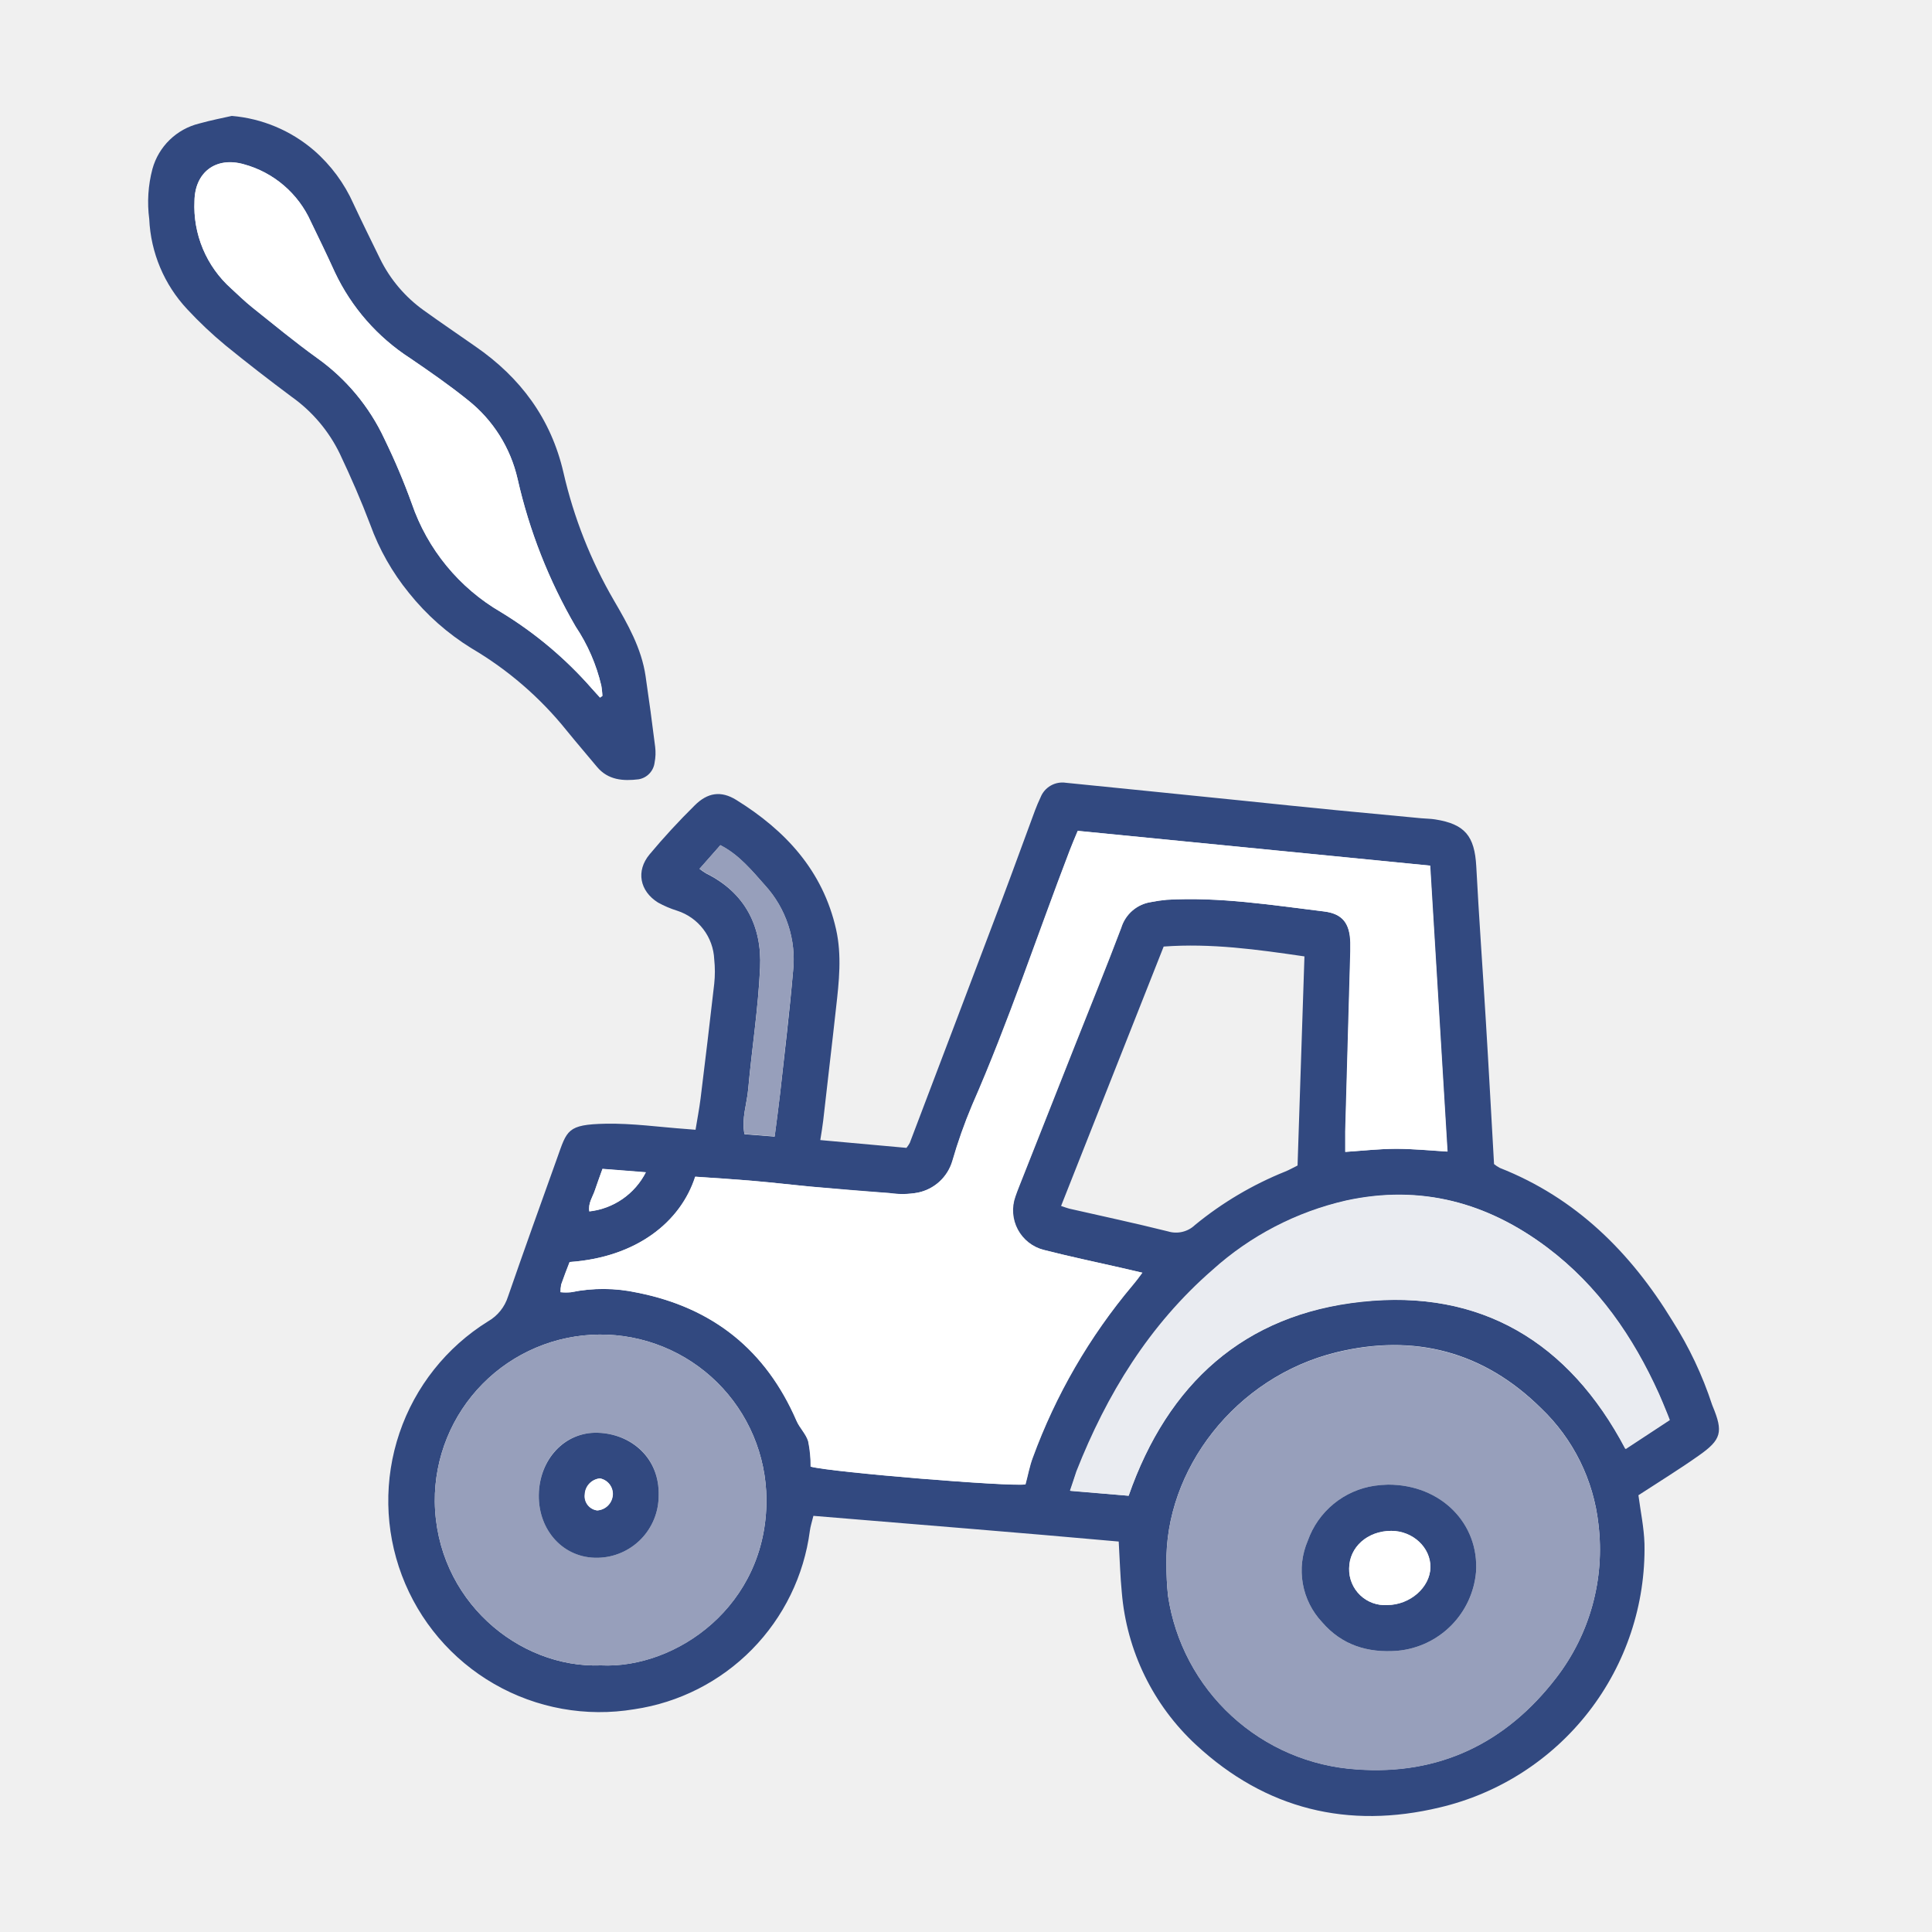
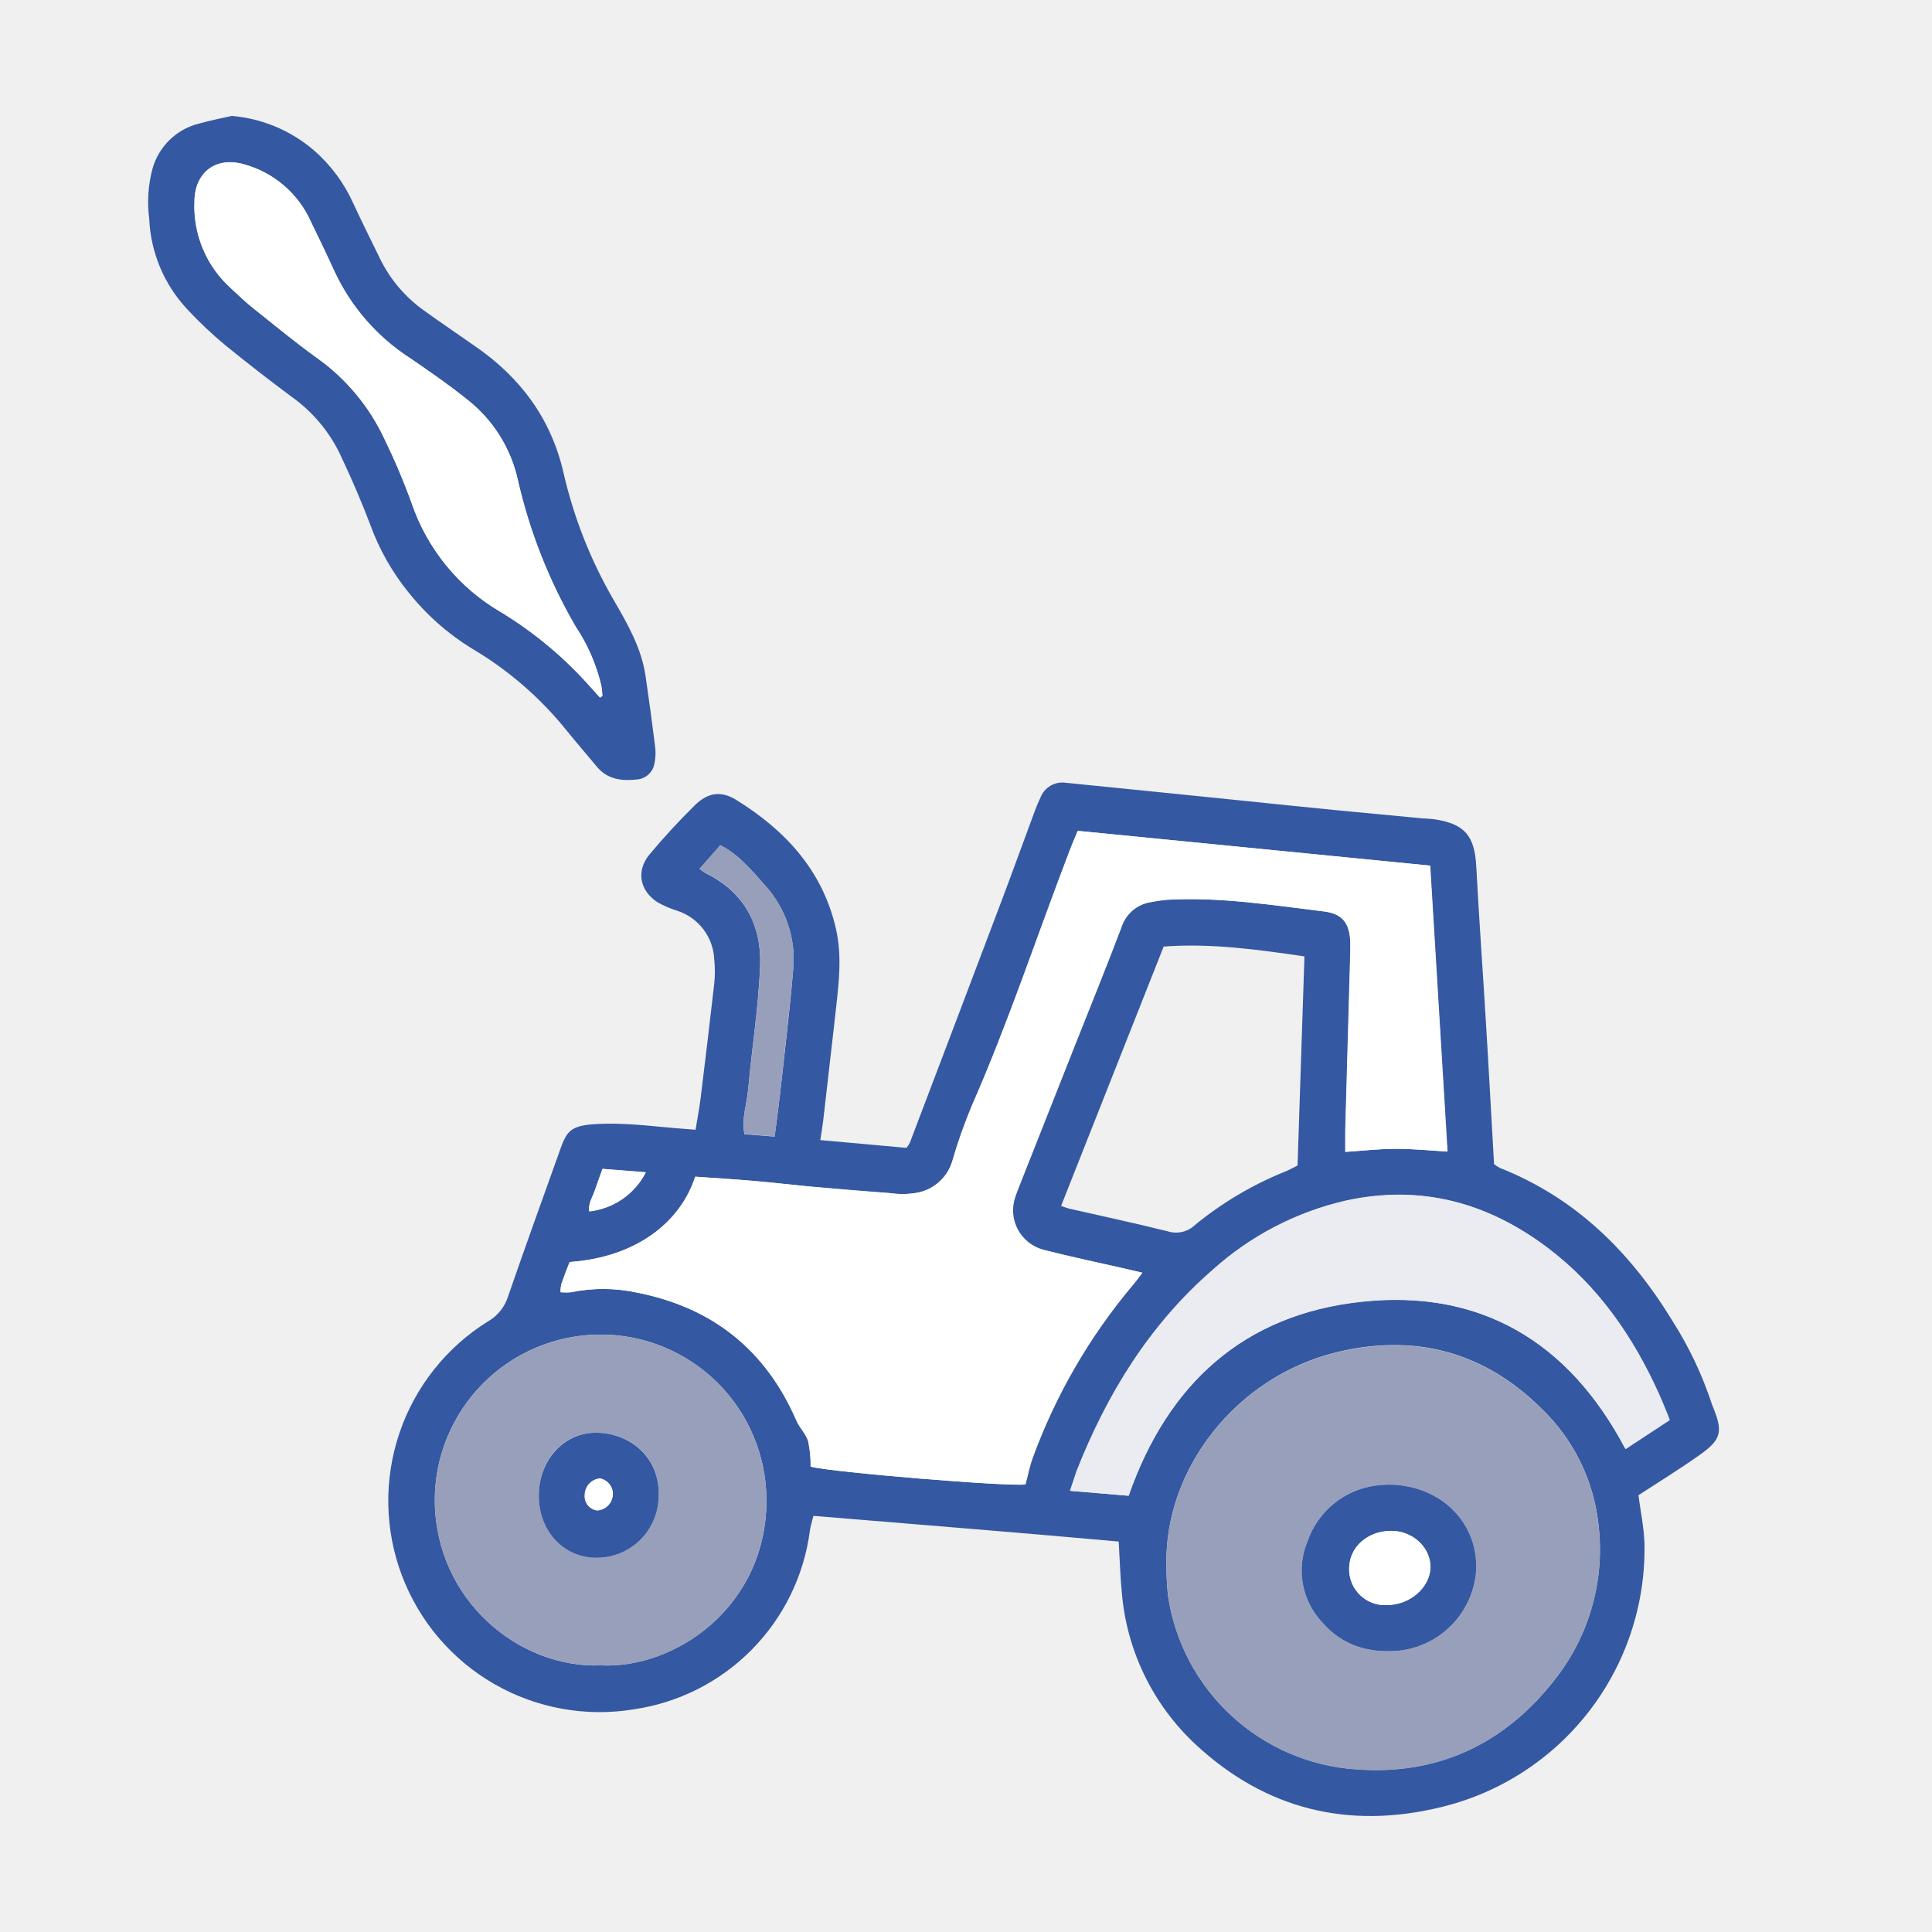
<svg xmlns="http://www.w3.org/2000/svg" width="300" height="300" viewBox="0 0 300 300" fill="none">
-   <path d="M126.304 235.38C126.074 236.33 125.844 237.01 125.754 237.71C124.841 244.662 121.686 251.126 116.769 256.124C111.852 261.123 105.44 264.382 98.504 265.41C91.011 266.661 83.316 265.273 76.732 261.483C70.148 257.693 65.084 251.736 62.403 244.628C59.721 237.52 59.59 229.702 62.03 222.508C64.47 215.314 69.332 209.189 75.784 205.18C77.265 204.332 78.372 202.957 78.884 201.33C81.374 194.14 83.944 186.98 86.514 179.82C88.054 175.51 88.044 174.61 94.044 174.49C98.194 174.41 102.364 175.01 106.524 175.31L108.004 175.43C108.274 173.76 108.584 172.17 108.784 170.58C109.514 164.64 110.234 158.71 110.904 152.77C111.039 151.503 111.039 150.226 110.904 148.96C110.83 147.268 110.24 145.639 109.214 144.291C108.188 142.944 106.775 141.942 105.164 141.42C104.122 141.099 103.117 140.67 102.164 140.14C99.334 138.36 98.724 135.24 100.864 132.67C103.004 130.1 105.414 127.49 107.864 125.07C109.864 123.07 111.944 122.74 114.324 124.21C121.974 128.95 127.774 135.21 129.824 144.3C130.734 148.35 130.284 152.43 129.824 156.48C129.184 162.34 128.474 168.18 127.824 174.03C127.724 174.92 127.564 175.81 127.374 177.03L140.754 178.24C140.953 177.998 141.127 177.736 141.274 177.46C146.074 164.84 150.861 152.216 155.634 139.59C157.364 135.01 159.014 130.41 160.724 125.82C160.974 125.15 161.264 124.48 161.574 123.82C161.876 123.05 162.43 122.406 163.146 121.994C163.862 121.581 164.697 121.425 165.514 121.55L179.314 122.94L193.104 124.34C197.884 124.83 202.664 125.34 207.444 125.8L220.704 127.06C221.424 127.13 222.154 127.12 222.874 127.24C227.474 127.97 228.974 129.82 229.234 134.52C229.654 142.52 230.234 150.46 230.714 158.42C230.944 162.14 231.154 165.85 231.364 169.56C231.574 173.27 231.784 176.98 231.994 180.76C232.271 180.985 232.569 181.182 232.884 181.35C244.704 186.01 253.194 194.45 259.694 205.1C262.279 209.16 264.345 213.527 265.844 218.1C265.873 218.188 265.907 218.275 265.944 218.36C267.604 222.36 267.324 223.55 263.744 226.05C260.744 228.17 257.554 230.13 254.414 232.18C254.744 234.69 255.274 237.18 255.354 239.71C255.535 249.141 252.478 258.35 246.694 265.801C240.909 273.252 232.746 278.496 223.564 280.66C209.354 284.07 196.564 280.97 185.744 270.96C179.066 264.79 174.945 256.34 174.194 247.28C173.944 244.77 173.884 242.28 173.714 239.37C158.154 237.97 142.284 236.71 126.304 235.38ZM87.034 200.65C87.589 200.706 88.149 200.706 88.704 200.65C92.091 199.955 95.586 199.975 98.964 200.71C110.684 203.03 118.964 209.63 123.724 220.62C124.204 221.73 125.194 222.62 125.534 223.8C125.8 225.093 125.927 226.41 125.914 227.73C129.124 228.61 156.914 230.88 159.254 230.49C159.634 229.1 159.884 227.67 160.384 226.34C163.948 216.601 169.183 207.559 175.854 199.62C176.364 199.02 176.854 198.39 177.404 197.62L173.994 196.83C169.994 195.92 165.994 195.09 162.094 194.08C161.237 193.863 160.435 193.469 159.739 192.923C159.043 192.377 158.469 191.692 158.053 190.911C157.638 190.131 157.391 189.272 157.327 188.39C157.263 187.508 157.385 186.622 157.684 185.79C157.854 185.27 158.054 184.79 158.254 184.26L166.954 162.26C169.354 156.2 171.814 150.16 174.124 144.06C174.443 143.017 175.052 142.086 175.881 141.378C176.71 140.669 177.724 140.212 178.804 140.06C179.6 139.898 180.405 139.782 181.214 139.71C189.424 139.24 197.504 140.55 205.604 141.52C208.494 141.87 209.604 143.38 209.714 146.34C209.714 146.79 209.714 147.24 209.714 147.7C209.454 157.033 209.191 166.366 208.924 175.7C208.924 176.7 208.924 177.65 208.924 178.86C211.604 178.68 214.194 178.38 216.784 178.38C219.374 178.38 221.964 178.64 224.784 178.81C223.884 163.95 222.994 149.32 222.094 134.41L167.384 129.01C166.894 130.18 166.504 131.08 166.154 132.01C161.094 145.2 156.684 158.64 150.984 171.59C149.785 174.433 148.757 177.345 147.904 180.31C147.534 181.534 146.837 182.635 145.89 183.495C144.942 184.354 143.779 184.94 142.524 185.19C141.098 185.449 139.638 185.472 138.204 185.26C134.134 184.96 130.074 184.6 126.014 184.26C123.014 183.98 120.014 183.62 117.084 183.37C114.154 183.12 110.974 182.92 107.984 182.71C105.734 189.71 98.904 195.23 88.484 195.96C88.054 197.07 87.594 198.24 87.184 199.43C87.089 199.83 87.038 200.239 87.034 200.65ZM181.124 242.91C181.117 244.546 181.2 246.182 181.374 247.81C182.445 254.97 185.935 261.547 191.264 266.447C196.593 271.346 203.44 274.273 210.664 274.74C223.454 275.68 233.864 270.66 241.664 260.5C246.885 253.721 249.234 245.163 248.204 236.67C247.451 229.809 244.299 223.434 239.304 218.67C230.384 209.84 219.624 207.05 207.534 209.98C191.794 213.83 180.834 228.25 181.124 242.91ZM93.314 258.6C104.904 259.14 119.104 249.43 119.014 232.8C118.99 229.418 118.301 226.074 116.985 222.959C115.669 219.844 113.753 217.019 111.345 214.644C108.937 212.27 106.085 210.393 102.952 209.121C99.819 207.849 96.466 207.206 93.084 207.23C89.703 207.253 86.359 207.943 83.244 209.259C80.129 210.575 77.303 212.491 74.929 214.899C72.555 217.307 70.678 220.159 69.405 223.292C68.133 226.425 67.49 229.778 67.514 233.16C67.704 248.42 80.494 259.08 93.314 258.6ZM175.254 232.26C181.334 214.84 193.194 204.09 211.444 202.15C229.924 200.15 243.644 208.37 252.444 225.01L259.294 220.51C259.044 219.87 258.924 219.51 258.784 219.21C258.404 218.29 258.034 217.36 257.624 216.45C253.624 207.57 248.194 199.69 240.314 193.75C231.014 186.75 220.674 183.93 209.084 186.45C201.36 188.215 194.216 191.93 188.334 197.24C178.524 205.78 171.944 216.53 167.214 228.51C166.864 229.4 166.584 230.32 166.214 231.51L175.254 232.26ZM164.764 187.26C165.374 187.46 165.704 187.6 166.044 187.68C171.154 188.84 176.274 189.94 181.364 191.21C182.09 191.432 182.862 191.457 183.6 191.281C184.339 191.105 185.017 190.736 185.564 190.21C189.783 186.751 194.503 183.956 199.564 181.92C200.214 181.66 200.834 181.3 201.484 180.98C201.844 170.12 202.194 159.37 202.554 148.51C195.184 147.43 188.054 146.44 180.694 146.98L164.764 187.26ZM108.624 134.92C108.945 135.167 109.279 135.397 109.624 135.61C115.684 138.61 118.324 143.79 118.024 150.26C117.724 156.73 116.744 162.86 116.174 169.17C115.964 171.46 115.114 173.72 115.604 176.12L120.284 176.49C120.584 174.15 120.894 171.93 121.144 169.7C121.844 163.4 122.614 157.11 123.144 150.8C123.401 148.397 123.146 145.968 122.394 143.672C121.643 141.375 120.412 139.265 118.784 137.48C116.784 135.2 114.784 132.78 111.854 131.25L108.624 134.92ZM100.294 182.05L93.554 181.52C93.084 182.82 92.714 183.83 92.374 184.85C92.034 185.87 91.294 186.85 91.514 188.12C93.369 187.911 95.142 187.244 96.675 186.179C98.208 185.114 99.451 183.685 100.294 182.02V182.05Z" fill="#324980" />
-   <path d="M35.994 18C40.718 18.398 45.195 20.282 48.784 23.38C51.393 25.658 53.474 28.476 54.884 31.64C56.224 34.51 57.634 37.36 59.024 40.2C60.59 43.388 62.923 46.136 65.814 48.2C68.464 50.11 71.174 51.94 73.814 53.79C80.814 58.62 85.564 65 87.494 73.38C89.092 80.365 91.739 87.067 95.344 93.26C97.474 96.92 99.614 100.67 100.244 104.98C100.784 108.647 101.28 112.313 101.734 115.98C101.834 116.793 101.803 117.617 101.644 118.42C101.564 119.061 101.28 119.66 100.833 120.126C100.386 120.593 99.801 120.903 99.164 121.01C96.784 121.3 94.424 121.15 92.694 119.07C91.134 117.19 89.524 115.33 87.984 113.43C83.88 108.322 78.882 104.002 73.234 100.68C69.516 98.388 66.221 95.472 63.494 92.06C60.913 88.892 58.884 85.312 57.494 81.47C56.084 77.75 54.494 74.1 52.774 70.47C51.067 66.936 48.494 63.892 45.294 61.62C41.804 59.02 38.354 56.35 35.004 53.62C32.907 51.884 30.927 50.013 29.074 48.02C25.501 44.206 23.409 39.241 23.174 34.02C22.829 31.412 22.999 28.762 23.674 26.22C24.149 24.507 25.072 22.952 26.348 21.715C27.624 20.477 29.207 19.602 30.934 19.18C32.754 18.67 34.614 18.31 35.994 18ZM93.174 108.32L93.534 108.07C93.534 107.54 93.454 107 93.364 106.48C92.595 103.197 91.24 100.081 89.364 97.28C85.217 90.145 82.182 82.42 80.364 74.37C79.264 69.544 76.551 65.237 72.674 62.16C69.774 59.84 66.674 57.71 63.674 55.63C58.611 52.361 54.566 47.74 51.994 42.29C50.794 39.65 49.534 37.04 48.264 34.43C47.297 32.268 45.864 30.347 44.065 28.806C42.267 27.265 40.149 26.143 37.864 25.52C33.504 24.28 30.264 26.77 30.194 31.2C30.069 33.748 30.515 36.291 31.5 38.644C32.484 40.997 33.982 43.1 35.884 44.8C36.954 45.8 37.994 46.8 39.124 47.71C42.454 50.37 45.744 53.09 49.204 55.58C53.74 58.798 57.361 63.14 59.714 68.18C61.3 71.436 62.712 74.774 63.944 78.18C66.383 85.288 71.304 91.277 77.804 95.05C83.093 98.268 87.859 102.278 91.934 106.94C92.324 107.4 92.754 107.86 93.174 108.32Z" fill="#324980" />
-   <path d="M87.033 200.651C87.022 200.246 87.056 199.84 87.133 199.441C87.543 198.252 88.003 197.081 88.433 195.971C98.853 195.241 105.683 189.721 107.933 182.721C110.933 182.931 113.933 183.111 117.033 183.381C120.133 183.651 123.033 183.992 125.963 184.272C130.023 184.642 134.083 185.002 138.153 185.272C139.588 185.484 141.047 185.46 142.473 185.202C143.728 184.952 144.892 184.366 145.839 183.506C146.787 182.647 147.483 181.546 147.853 180.321C148.706 177.356 149.735 174.444 150.933 171.601C156.633 158.601 161.043 145.211 166.103 132.021C166.453 131.101 166.843 130.201 167.333 129.021L222.043 134.421C222.943 149.331 223.833 163.961 224.733 178.821C221.953 178.651 219.363 178.382 216.733 178.392C214.103 178.402 211.553 178.691 208.873 178.871C208.873 177.661 208.873 176.692 208.873 175.712C209.133 166.378 209.397 157.045 209.663 147.711C209.663 147.251 209.663 146.801 209.663 146.351C209.583 143.351 208.443 141.881 205.553 141.531C197.453 140.531 189.373 139.251 181.163 139.721C180.354 139.793 179.55 139.91 178.753 140.071C177.674 140.224 176.66 140.681 175.831 141.39C175.002 142.098 174.392 143.029 174.073 144.071C171.763 150.171 169.303 156.211 166.903 162.271L158.203 184.272C158.003 184.782 157.803 185.271 157.633 185.801C157.334 186.634 157.213 187.519 157.276 188.401C157.34 189.283 157.587 190.142 158.003 190.923C158.418 191.704 158.992 192.389 159.688 192.935C160.384 193.48 161.186 193.874 162.043 194.091C165.983 195.091 169.973 195.931 173.943 196.841L177.353 197.632C176.773 198.382 176.353 199.012 175.803 199.632C169.133 207.571 163.898 216.613 160.333 226.351C159.833 227.681 159.583 229.112 159.203 230.502C156.833 230.892 129.073 228.622 125.863 227.742C125.876 226.422 125.749 225.104 125.483 223.812C125.143 222.672 124.153 221.742 123.673 220.632C118.903 209.632 110.673 203.041 98.913 200.721C95.535 199.987 92.04 199.966 88.653 200.661C88.114 200.711 87.572 200.707 87.033 200.651Z" fill="white" />
-   <path d="M181.125 242.911C180.835 228.251 191.795 213.831 207.535 210.011C219.625 207.081 230.385 209.871 239.305 218.701C244.3 223.465 247.452 229.84 248.205 236.701C249.234 245.195 246.886 253.753 241.665 260.531C233.865 270.691 223.455 275.711 210.665 274.771C203.44 274.304 196.594 271.378 191.265 266.478C185.935 261.578 182.445 255.001 181.375 247.841C181.2 246.204 181.116 244.558 181.125 242.911ZM215.555 230.531C214.852 230.546 214.151 230.602 213.455 230.701C211.111 231.044 208.905 232.02 207.075 233.525C205.246 235.03 203.863 237.007 203.075 239.241C202.173 241.339 201.903 243.655 202.299 245.904C202.695 248.153 203.74 250.237 205.305 251.901C208.365 255.451 212.385 256.701 217.015 256.331C220.143 256.044 223.073 254.672 225.297 252.454C227.521 250.235 228.9 247.309 229.195 244.181C229.715 236.611 223.785 230.541 215.555 230.531Z" fill="#979FBB" />
+   <path d="M126.304 235.38C126.074 236.33 125.844 237.01 125.754 237.71C124.841 244.662 121.686 251.126 116.769 256.124C111.852 261.123 105.44 264.382 98.504 265.41C91.011 266.661 83.316 265.273 76.732 261.483C70.148 257.693 65.084 251.736 62.403 244.628C59.721 237.52 59.59 229.702 62.03 222.508C64.47 215.314 69.332 209.189 75.784 205.18C77.265 204.332 78.372 202.957 78.884 201.33C81.374 194.14 83.944 186.98 86.514 179.82C88.054 175.51 88.044 174.61 94.044 174.49C98.194 174.41 102.364 175.01 106.524 175.31L108.004 175.43C108.274 173.76 108.584 172.17 108.784 170.58C109.514 164.64 110.234 158.71 110.904 152.77C111.039 151.503 111.039 150.226 110.904 148.96C110.83 147.268 110.24 145.639 109.214 144.291C108.188 142.944 106.775 141.942 105.164 141.42C104.122 141.099 103.117 140.67 102.164 140.14C99.334 138.36 98.724 135.24 100.864 132.67C103.004 130.1 105.414 127.49 107.864 125.07C109.864 123.07 111.944 122.74 114.324 124.21C121.974 128.95 127.774 135.21 129.824 144.3C130.734 148.35 130.284 152.43 129.824 156.48C129.184 162.34 128.474 168.18 127.824 174.03C127.724 174.92 127.564 175.81 127.374 177.03L140.754 178.24C140.953 177.998 141.127 177.736 141.274 177.46C146.074 164.84 150.861 152.216 155.634 139.59C157.364 135.01 159.014 130.41 160.724 125.82C160.974 125.15 161.264 124.48 161.574 123.82C161.876 123.05 162.43 122.406 163.146 121.994C163.862 121.581 164.697 121.425 165.514 121.55L179.314 122.94L193.104 124.34C197.884 124.83 202.664 125.34 207.444 125.8L220.704 127.06C221.424 127.13 222.154 127.12 222.874 127.24C227.474 127.97 228.974 129.82 229.234 134.52C229.654 142.52 230.234 150.46 230.714 158.42C230.944 162.14 231.154 165.85 231.364 169.56C231.574 173.27 231.784 176.98 231.994 180.76C232.271 180.985 232.569 181.182 232.884 181.35C244.704 186.01 253.194 194.45 259.694 205.1C262.279 209.16 264.345 213.527 265.844 218.1C265.873 218.188 265.907 218.275 265.944 218.36C267.604 222.36 267.324 223.55 263.744 226.05C260.744 228.17 257.554 230.13 254.414 232.18C254.744 234.69 255.274 237.18 255.354 239.71C255.535 249.141 252.478 258.35 246.694 265.801C240.909 273.252 232.746 278.496 223.564 280.66C209.354 284.07 196.564 280.97 185.744 270.96C179.066 264.79 174.945 256.34 174.194 247.28C173.944 244.77 173.884 242.28 173.714 239.37C158.154 237.97 142.284 236.71 126.304 235.38ZM87.034 200.65C87.589 200.706 88.149 200.706 88.704 200.65C92.091 199.955 95.586 199.975 98.964 200.71C110.684 203.03 118.964 209.63 123.724 220.62C124.204 221.73 125.194 222.62 125.534 223.8C125.8 225.093 125.927 226.41 125.914 227.73C129.124 228.61 156.914 230.88 159.254 230.49C159.634 229.1 159.884 227.67 160.384 226.34C163.948 216.601 169.183 207.559 175.854 199.62C176.364 199.02 176.854 198.39 177.404 197.62L173.994 196.83C169.994 195.92 165.994 195.09 162.094 194.08C161.237 193.863 160.435 193.469 159.739 192.923C159.043 192.377 158.469 191.692 158.053 190.911C157.638 190.131 157.391 189.272 157.327 188.39C157.263 187.508 157.385 186.622 157.684 185.79C157.854 185.27 158.054 184.79 158.254 184.26L166.954 162.26C169.354 156.2 171.814 150.16 174.124 144.06C174.443 143.017 175.052 142.086 175.881 141.378C176.71 140.669 177.724 140.212 178.804 140.06C179.6 139.898 180.405 139.782 181.214 139.71C189.424 139.24 197.504 140.55 205.604 141.52C208.494 141.87 209.604 143.38 209.714 146.34C209.714 146.79 209.714 147.24 209.714 147.7C209.454 157.033 209.191 166.366 208.924 175.7C208.924 176.7 208.924 177.65 208.924 178.86C211.604 178.68 214.194 178.38 216.784 178.38C219.374 178.38 221.964 178.64 224.784 178.81C223.884 163.95 222.994 149.32 222.094 134.41L167.384 129.01C166.894 130.18 166.504 131.08 166.154 132.01C161.094 145.2 156.684 158.64 150.984 171.59C149.785 174.433 148.757 177.345 147.904 180.31C147.534 181.534 146.837 182.635 145.89 183.495C144.942 184.354 143.779 184.94 142.524 185.19C141.098 185.449 139.638 185.472 138.204 185.26C134.134 184.96 130.074 184.6 126.014 184.26C123.014 183.98 120.014 183.62 117.084 183.37C114.154 183.12 110.974 182.92 107.984 182.71C105.734 189.71 98.904 195.23 88.484 195.96C88.054 197.07 87.594 198.24 87.184 199.43C87.089 199.83 87.038 200.239 87.034 200.65V200.65ZM181.124 242.91C181.117 244.546 181.2 246.182 181.374 247.81C182.445 254.97 185.935 261.547 191.264 266.447C196.593 271.346 203.44 274.273 210.664 274.74C223.454 275.68 233.864 270.66 241.664 260.5C246.885 253.721 249.234 245.163 248.204 236.67C247.451 229.809 244.299 223.434 239.304 218.67C230.384 209.84 219.624 207.05 207.534 209.98C191.794 213.83 180.834 228.25 181.124 242.91V242.91ZM93.314 258.6C104.904 259.14 119.104 249.43 119.014 232.8C118.99 229.418 118.301 226.074 116.985 222.959C115.669 219.844 113.753 217.019 111.345 214.644C108.937 212.27 106.085 210.393 102.952 209.121C99.819 207.849 96.466 207.206 93.084 207.23C89.703 207.253 86.359 207.943 83.244 209.259C80.129 210.575 77.303 212.491 74.929 214.899C72.555 217.307 70.678 220.159 69.405 223.292C68.133 226.425 67.49 229.778 67.514 233.16C67.704 248.42 80.494 259.08 93.314 258.6V258.6ZM175.254 232.26C181.334 214.84 193.194 204.09 211.444 202.15C229.924 200.15 243.644 208.37 252.444 225.01L259.294 220.51C259.044 219.87 258.924 219.51 258.784 219.21C258.404 218.29 258.034 217.36 257.624 216.45C253.624 207.57 248.194 199.69 240.314 193.75C231.014 186.75 220.674 183.93 209.084 186.45C201.36 188.215 194.216 191.93 188.334 197.24C178.524 205.78 171.944 216.53 167.214 228.51C166.864 229.4 166.584 230.32 166.214 231.51L175.254 232.26ZM164.764 187.26C165.374 187.46 165.704 187.6 166.044 187.68C171.154 188.84 176.274 189.94 181.364 191.21C182.09 191.432 182.862 191.457 183.6 191.281C184.339 191.105 185.017 190.736 185.564 190.21C189.783 186.751 194.503 183.956 199.564 181.92C200.214 181.66 200.834 181.3 201.484 180.98C201.844 170.12 202.194 159.37 202.554 148.51C195.184 147.43 188.054 146.44 180.694 146.98L164.764 187.26ZM108.624 134.92C108.945 135.167 109.279 135.397 109.624 135.61C115.684 138.61 118.324 143.79 118.024 150.26C117.724 156.73 116.744 162.86 116.174 169.17C115.964 171.46 115.114 173.72 115.604 176.12L120.284 176.49C120.584 174.15 120.894 171.93 121.144 169.7C121.844 163.4 122.614 157.11 123.144 150.8C123.401 148.397 123.146 145.968 122.394 143.672C121.643 141.375 120.412 139.265 118.784 137.48C116.784 135.2 114.784 132.78 111.854 131.25L108.624 134.92ZM100.294 182.05L93.554 181.52C93.084 182.82 92.714 183.83 92.374 184.85C92.034 185.87 91.294 186.85 91.514 188.12C93.369 187.911 95.142 187.244 96.675 186.179C98.208 185.114 99.451 183.685 100.294 182.02V182.05Z" fill="#3558A2" />
+   <path d="M35.994 18C40.718 18.398 45.195 20.282 48.784 23.38C51.393 25.658 53.474 28.476 54.884 31.64C56.224 34.51 57.634 37.36 59.024 40.2C60.59 43.388 62.923 46.136 65.814 48.2C68.464 50.11 71.174 51.94 73.814 53.79C80.814 58.62 85.564 65 87.494 73.38C89.092 80.365 91.739 87.067 95.344 93.26C97.474 96.92 99.614 100.67 100.244 104.98C100.784 108.647 101.28 112.313 101.734 115.98C101.834 116.793 101.803 117.617 101.644 118.42C101.564 119.061 101.28 119.66 100.833 120.126C100.386 120.593 99.801 120.903 99.164 121.01C96.784 121.3 94.424 121.15 92.694 119.07C91.134 117.19 89.524 115.33 87.984 113.43C83.88 108.322 78.882 104.002 73.234 100.68C69.516 98.388 66.221 95.472 63.494 92.06C60.913 88.892 58.884 85.312 57.494 81.47C56.084 77.75 54.494 74.1 52.774 70.47C51.067 66.936 48.494 63.892 45.294 61.62C41.804 59.02 38.354 56.35 35.004 53.62C32.907 51.884 30.927 50.013 29.074 48.02C25.501 44.206 23.409 39.241 23.174 34.02C22.829 31.412 22.999 28.762 23.674 26.22C24.149 24.507 25.072 22.952 26.348 21.715C27.624 20.477 29.207 19.602 30.934 19.18C32.754 18.67 34.614 18.31 35.994 18ZM93.174 108.32L93.534 108.07C93.534 107.54 93.454 107 93.364 106.48C92.595 103.197 91.24 100.081 89.364 97.28C85.217 90.145 82.182 82.42 80.364 74.37C79.264 69.544 76.551 65.237 72.674 62.16C69.774 59.84 66.674 57.71 63.674 55.63C58.611 52.361 54.566 47.74 51.994 42.29C50.794 39.65 49.534 37.04 48.264 34.43C47.297 32.268 45.864 30.347 44.065 28.806C42.267 27.265 40.149 26.143 37.864 25.52C33.504 24.28 30.264 26.77 30.194 31.2C30.069 33.748 30.515 36.291 31.5 38.644C32.484 40.997 33.982 43.1 35.884 44.8C36.954 45.8 37.994 46.8 39.124 47.71C42.454 50.37 45.744 53.09 49.204 55.58C53.74 58.798 57.361 63.14 59.714 68.18C61.3 71.436 62.712 74.774 63.944 78.18C66.383 85.288 71.304 91.277 77.804 95.05C83.093 98.268 87.859 102.278 91.934 106.94C92.324 107.4 92.754 107.86 93.174 108.32V108.32Z" fill="#3558A2" />
+   <path d="M87.033 200.651C87.022 200.246 87.056 199.84 87.133 199.442C87.543 198.252 88.003 197.081 88.433 195.971C98.853 195.241 105.683 189.721 107.933 182.721C110.933 182.931 113.933 183.111 117.033 183.381C120.133 183.651 123.033 183.992 125.963 184.272C130.023 184.642 134.083 185.002 138.153 185.272C139.588 185.484 141.047 185.46 142.473 185.202C143.728 184.952 144.892 184.366 145.839 183.506C146.787 182.647 147.483 181.546 147.853 180.321C148.706 177.356 149.735 174.444 150.933 171.601C156.633 158.601 161.043 145.211 166.103 132.021C166.453 131.101 166.843 130.201 167.333 129.021L222.043 134.421C222.943 149.331 223.833 163.961 224.733 178.821C221.953 178.651 219.363 178.382 216.733 178.392C214.103 178.402 211.553 178.691 208.873 178.871C208.873 177.661 208.873 176.692 208.873 175.712C209.133 166.378 209.397 157.045 209.663 147.711C209.663 147.251 209.663 146.801 209.663 146.351C209.583 143.351 208.443 141.881 205.553 141.531C197.453 140.531 189.373 139.251 181.163 139.721C180.354 139.793 179.55 139.91 178.753 140.071C177.674 140.224 176.66 140.681 175.831 141.39C175.002 142.098 174.392 143.029 174.073 144.071C171.763 150.171 169.303 156.211 166.903 162.272L158.203 184.272C158.003 184.782 157.803 185.271 157.633 185.801C157.334 186.634 157.213 187.519 157.276 188.401C157.34 189.283 157.587 190.142 158.003 190.923C158.418 191.704 158.992 192.389 159.688 192.935C160.384 193.48 161.186 193.874 162.043 194.091C165.983 195.091 169.973 195.931 173.943 196.841L177.353 197.632C176.773 198.382 176.353 199.012 175.803 199.632C169.133 207.571 163.898 216.613 160.333 226.351C159.833 227.681 159.583 229.112 159.203 230.502C156.833 230.892 129.073 228.622 125.863 227.742C125.876 226.422 125.749 225.104 125.483 223.812C125.143 222.672 124.153 221.742 123.673 220.632C118.903 209.632 110.673 203.041 98.913 200.721C95.535 199.987 92.04 199.966 88.653 200.661C88.114 200.711 87.572 200.707 87.033 200.651Z" fill="white" />
+   <path d="M181.125 242.911C180.835 228.251 191.795 213.831 207.535 210.011C219.625 207.081 230.385 209.871 239.305 218.701C244.3 223.465 247.452 229.84 248.205 236.701C249.234 245.195 246.886 253.753 241.665 260.531C233.865 270.691 223.455 275.711 210.665 274.771C203.44 274.304 196.594 271.378 191.265 266.478C185.935 261.578 182.445 255.001 181.375 247.841C181.2 246.204 181.116 244.558 181.125 242.911V242.911ZM215.555 230.531C214.852 230.546 214.151 230.602 213.455 230.701C211.111 231.044 208.905 232.02 207.075 233.525C205.246 235.03 203.863 237.007 203.075 239.241C202.173 241.339 201.903 243.655 202.299 245.904C202.695 248.153 203.74 250.237 205.305 251.901C208.365 255.451 212.385 256.701 217.015 256.331C220.143 256.044 223.073 254.672 225.297 252.454C227.521 250.235 228.9 247.309 229.195 244.181C229.715 236.611 223.785 230.541 215.555 230.531V230.531Z" fill="#979FBB" />
  <path d="M93.314 258.601C80.494 259.081 67.704 248.421 67.514 233.161C67.491 229.78 68.133 226.426 69.406 223.293C70.678 220.16 72.555 217.308 74.929 214.9C77.303 212.493 80.129 210.576 83.244 209.26C86.359 207.944 89.703 207.255 93.084 207.231C96.466 207.207 99.819 207.85 102.952 209.122C106.085 210.395 108.937 212.271 111.345 214.646C113.753 217.02 115.669 219.846 116.985 222.961C118.301 226.076 118.991 229.42 119.014 232.801C119.104 249.431 104.934 259.181 93.314 258.601ZM83.664 232.181C83.604 237.671 87.534 242.001 92.834 241.891C95.361 241.841 97.766 240.801 99.532 238.994C101.298 237.186 102.283 234.758 102.274 232.231C102.444 226.391 98.134 222.651 92.844 222.481C87.554 222.311 83.724 226.631 83.664 232.181Z" fill="#979FBB" />
  <path d="M175.255 232.261L166.135 231.471C166.545 230.321 166.825 229.401 167.135 228.471C171.865 216.471 178.445 205.741 188.255 197.201C194.136 191.891 201.28 188.177 209.005 186.411C220.595 183.891 230.935 186.701 240.235 193.711C248.115 199.651 253.505 207.531 257.545 216.411C257.955 217.321 258.325 218.251 258.705 219.171C258.845 219.501 258.965 219.831 259.215 220.471L252.365 224.971C243.605 208.331 229.885 200.151 211.365 202.111C193.195 204.091 181.335 214.841 175.255 232.261Z" fill="#EAECF1" />
-   <path d="M108.625 134.891L111.865 131.221C114.865 132.751 116.765 135.221 118.795 137.451C120.423 139.236 121.654 141.346 122.405 143.643C123.157 145.939 123.412 148.368 123.155 150.771C122.585 157.081 121.815 163.371 121.155 169.671C120.905 171.901 120.595 174.121 120.295 176.461L115.615 176.091C115.125 173.691 115.975 171.431 116.185 169.141C116.755 162.831 117.745 156.551 118.035 150.231C118.325 143.911 115.695 138.601 109.635 135.581C109.287 135.369 108.949 135.138 108.625 134.891Z" fill="#979FBB" />
+   <path d="M108.625 134.891L111.865 131.221C114.865 132.751 116.765 135.221 118.795 137.451C120.423 139.236 121.654 141.346 122.405 143.643C123.157 145.939 123.412 148.368 123.155 150.771C122.585 157.081 121.815 163.371 121.155 169.671C120.905 171.901 120.595 174.121 120.295 176.461L115.615 176.091C115.125 173.691 115.975 171.431 116.185 169.141C116.755 162.831 117.745 156.551 118.035 150.231C118.325 143.911 115.695 138.601 109.635 135.581C109.287 135.369 108.949 135.138 108.625 134.891V134.891Z" fill="#979FBB" />
  <path d="M100.293 182.02C99.447 183.68 98.201 185.104 96.669 186.163C95.136 187.223 93.365 187.885 91.513 188.09C91.293 186.86 92.023 185.87 92.373 184.82C92.723 183.77 93.083 182.82 93.553 181.49L100.293 182.02Z" fill="white" />
  <path d="M93.174 108.322C92.754 107.862 92.324 107.402 91.914 106.942C87.844 102.288 83.085 98.285 77.804 95.072C71.297 91.296 66.372 85.298 63.934 78.181C62.703 74.775 61.291 71.437 59.704 68.181C57.36 63.137 53.745 58.788 49.214 55.562C45.754 53.072 42.464 50.352 39.134 47.691C38.004 46.782 36.964 45.752 35.894 44.782C33.992 43.082 32.495 40.978 31.51 38.625C30.526 36.272 30.079 33.729 30.204 31.181C30.274 26.752 33.514 24.262 37.874 25.502C40.159 26.124 42.277 27.247 44.075 28.788C45.874 30.328 47.308 32.249 48.274 34.411C49.544 37.022 50.804 39.632 52.004 42.272C54.576 47.721 58.622 52.342 63.684 55.611C66.754 57.691 69.814 59.822 72.684 62.142C76.561 65.218 79.274 69.525 80.374 74.352C82.192 82.401 85.227 90.126 89.374 97.261C91.25 100.062 92.605 103.179 93.374 106.462C93.464 106.982 93.494 107.522 93.544 108.052L93.174 108.322Z" fill="white" />
-   <path d="M215.554 230.531C223.784 230.531 229.714 236.611 229.194 244.141C228.909 247.276 227.534 250.212 225.309 252.439C223.084 254.665 220.149 256.043 217.014 256.331C212.384 256.701 208.364 255.451 205.304 251.901C203.74 250.238 202.695 248.153 202.299 245.904C201.903 243.655 202.172 241.339 203.074 239.241C203.862 237.007 205.246 235.031 207.075 233.526C208.904 232.021 211.11 231.044 213.454 230.701C214.15 230.603 214.852 230.546 215.554 230.531ZM215.424 249.231C218.964 249.231 222.064 246.511 222.114 243.381C222.164 240.251 219.364 237.711 216.034 237.711C212.354 237.711 209.544 240.221 209.494 243.551C209.476 244.324 209.619 245.091 209.914 245.805C210.208 246.52 210.649 247.164 211.207 247.699C211.765 248.233 212.428 248.646 213.154 248.909C213.88 249.173 214.654 249.283 215.424 249.231Z" fill="#324980" />
-   <path d="M83.665 232.181C83.725 226.621 87.665 222.311 92.845 222.481C98.025 222.651 102.445 226.391 102.275 232.231C102.283 234.758 101.298 237.187 99.532 238.994C97.766 240.801 95.361 241.842 92.835 241.891C87.535 242.011 83.605 237.681 83.665 232.181ZM92.765 234.531C93.393 234.478 93.98 234.198 94.416 233.744C94.852 233.289 95.108 232.691 95.135 232.061C95.157 231.474 94.967 230.898 94.6 230.44C94.232 229.981 93.713 229.669 93.135 229.561C92.505 229.624 91.92 229.913 91.488 230.375C91.056 230.836 90.806 231.439 90.785 232.071C90.75 232.364 90.774 232.661 90.855 232.944C90.936 233.227 91.073 233.491 91.257 233.721C91.441 233.951 91.67 234.142 91.928 234.283C92.187 234.424 92.472 234.512 92.765 234.541V234.531Z" fill="#324980" />
+   <path d="M215.554 230.531C223.784 230.531 229.714 236.611 229.194 244.141C228.909 247.276 227.534 250.212 225.309 252.439C223.084 254.665 220.149 256.043 217.014 256.331C212.384 256.701 208.364 255.451 205.304 251.901C203.74 250.238 202.695 248.153 202.299 245.904C201.903 243.655 202.172 241.339 203.074 239.241C203.862 237.007 205.246 235.031 207.075 233.526C208.904 232.021 211.11 231.044 213.454 230.701C214.15 230.603 214.852 230.546 215.554 230.531ZM215.424 249.231C218.964 249.231 222.064 246.511 222.114 243.381C222.164 240.251 219.364 237.711 216.034 237.711C212.354 237.711 209.544 240.221 209.494 243.551C209.476 244.324 209.619 245.091 209.914 245.805C210.208 246.52 210.649 247.164 211.207 247.699C211.765 248.233 212.428 248.646 213.154 248.909C213.88 249.173 214.654 249.283 215.424 249.231V249.231Z" fill="#3558A2" />
+   <path d="M83.665 232.181C83.725 226.621 87.665 222.311 92.845 222.481C98.025 222.651 102.445 226.391 102.275 232.231C102.283 234.758 101.298 237.187 99.532 238.994C97.766 240.801 95.361 241.842 92.835 241.891C87.535 242.011 83.605 237.681 83.665 232.181ZM92.765 234.531C93.393 234.478 93.98 234.198 94.416 233.744C94.852 233.289 95.108 232.691 95.135 232.061C95.157 231.474 94.967 230.898 94.6 230.44C94.232 229.981 93.713 229.669 93.135 229.561C92.505 229.624 91.92 229.913 91.488 230.375C91.056 230.836 90.806 231.439 90.785 232.071C90.75 232.364 90.774 232.661 90.855 232.944C90.936 233.227 91.073 233.491 91.257 233.721C91.441 233.951 91.67 234.142 91.928 234.283C92.187 234.424 92.472 234.512 92.765 234.541V234.531Z" fill="#3558A2" />
  <path d="M215.424 249.231C214.653 249.282 213.88 249.173 213.153 248.909C212.427 248.645 211.764 248.233 211.206 247.699C210.648 247.164 210.208 246.519 209.913 245.805C209.618 245.091 209.475 244.323 209.494 243.551C209.494 240.221 212.354 237.721 216.034 237.711C219.364 237.711 222.164 240.331 222.114 243.381C222.064 246.431 218.934 249.181 215.424 249.231Z" fill="white" />
-   <path d="M92.763 234.54C92.18 234.47 91.649 234.172 91.285 233.711C90.922 233.25 90.756 232.664 90.823 232.08C90.844 231.448 91.094 230.845 91.527 230.384C91.959 229.922 92.544 229.633 93.173 229.57C93.751 229.678 94.271 229.989 94.638 230.448C95.005 230.907 95.195 231.483 95.173 232.07C95.145 232.706 94.884 233.309 94.44 233.765C93.995 234.221 93.398 234.497 92.763 234.54Z" fill="white" />
+   <path d="M92.763 234.54C92.18 234.47 91.649 234.172 91.285 233.711C90.922 233.25 90.756 232.664 90.823 232.08C90.844 231.448 91.094 230.845 91.527 230.384C91.959 229.922 92.544 229.633 93.173 229.57C93.751 229.678 94.271 229.989 94.638 230.448C95.005 230.907 95.195 231.483 95.173 232.07C95.145 232.706 94.884 233.309 94.44 233.765C93.995 234.221 93.398 234.497 92.763 234.54V234.54Z" fill="white" />
</svg>
